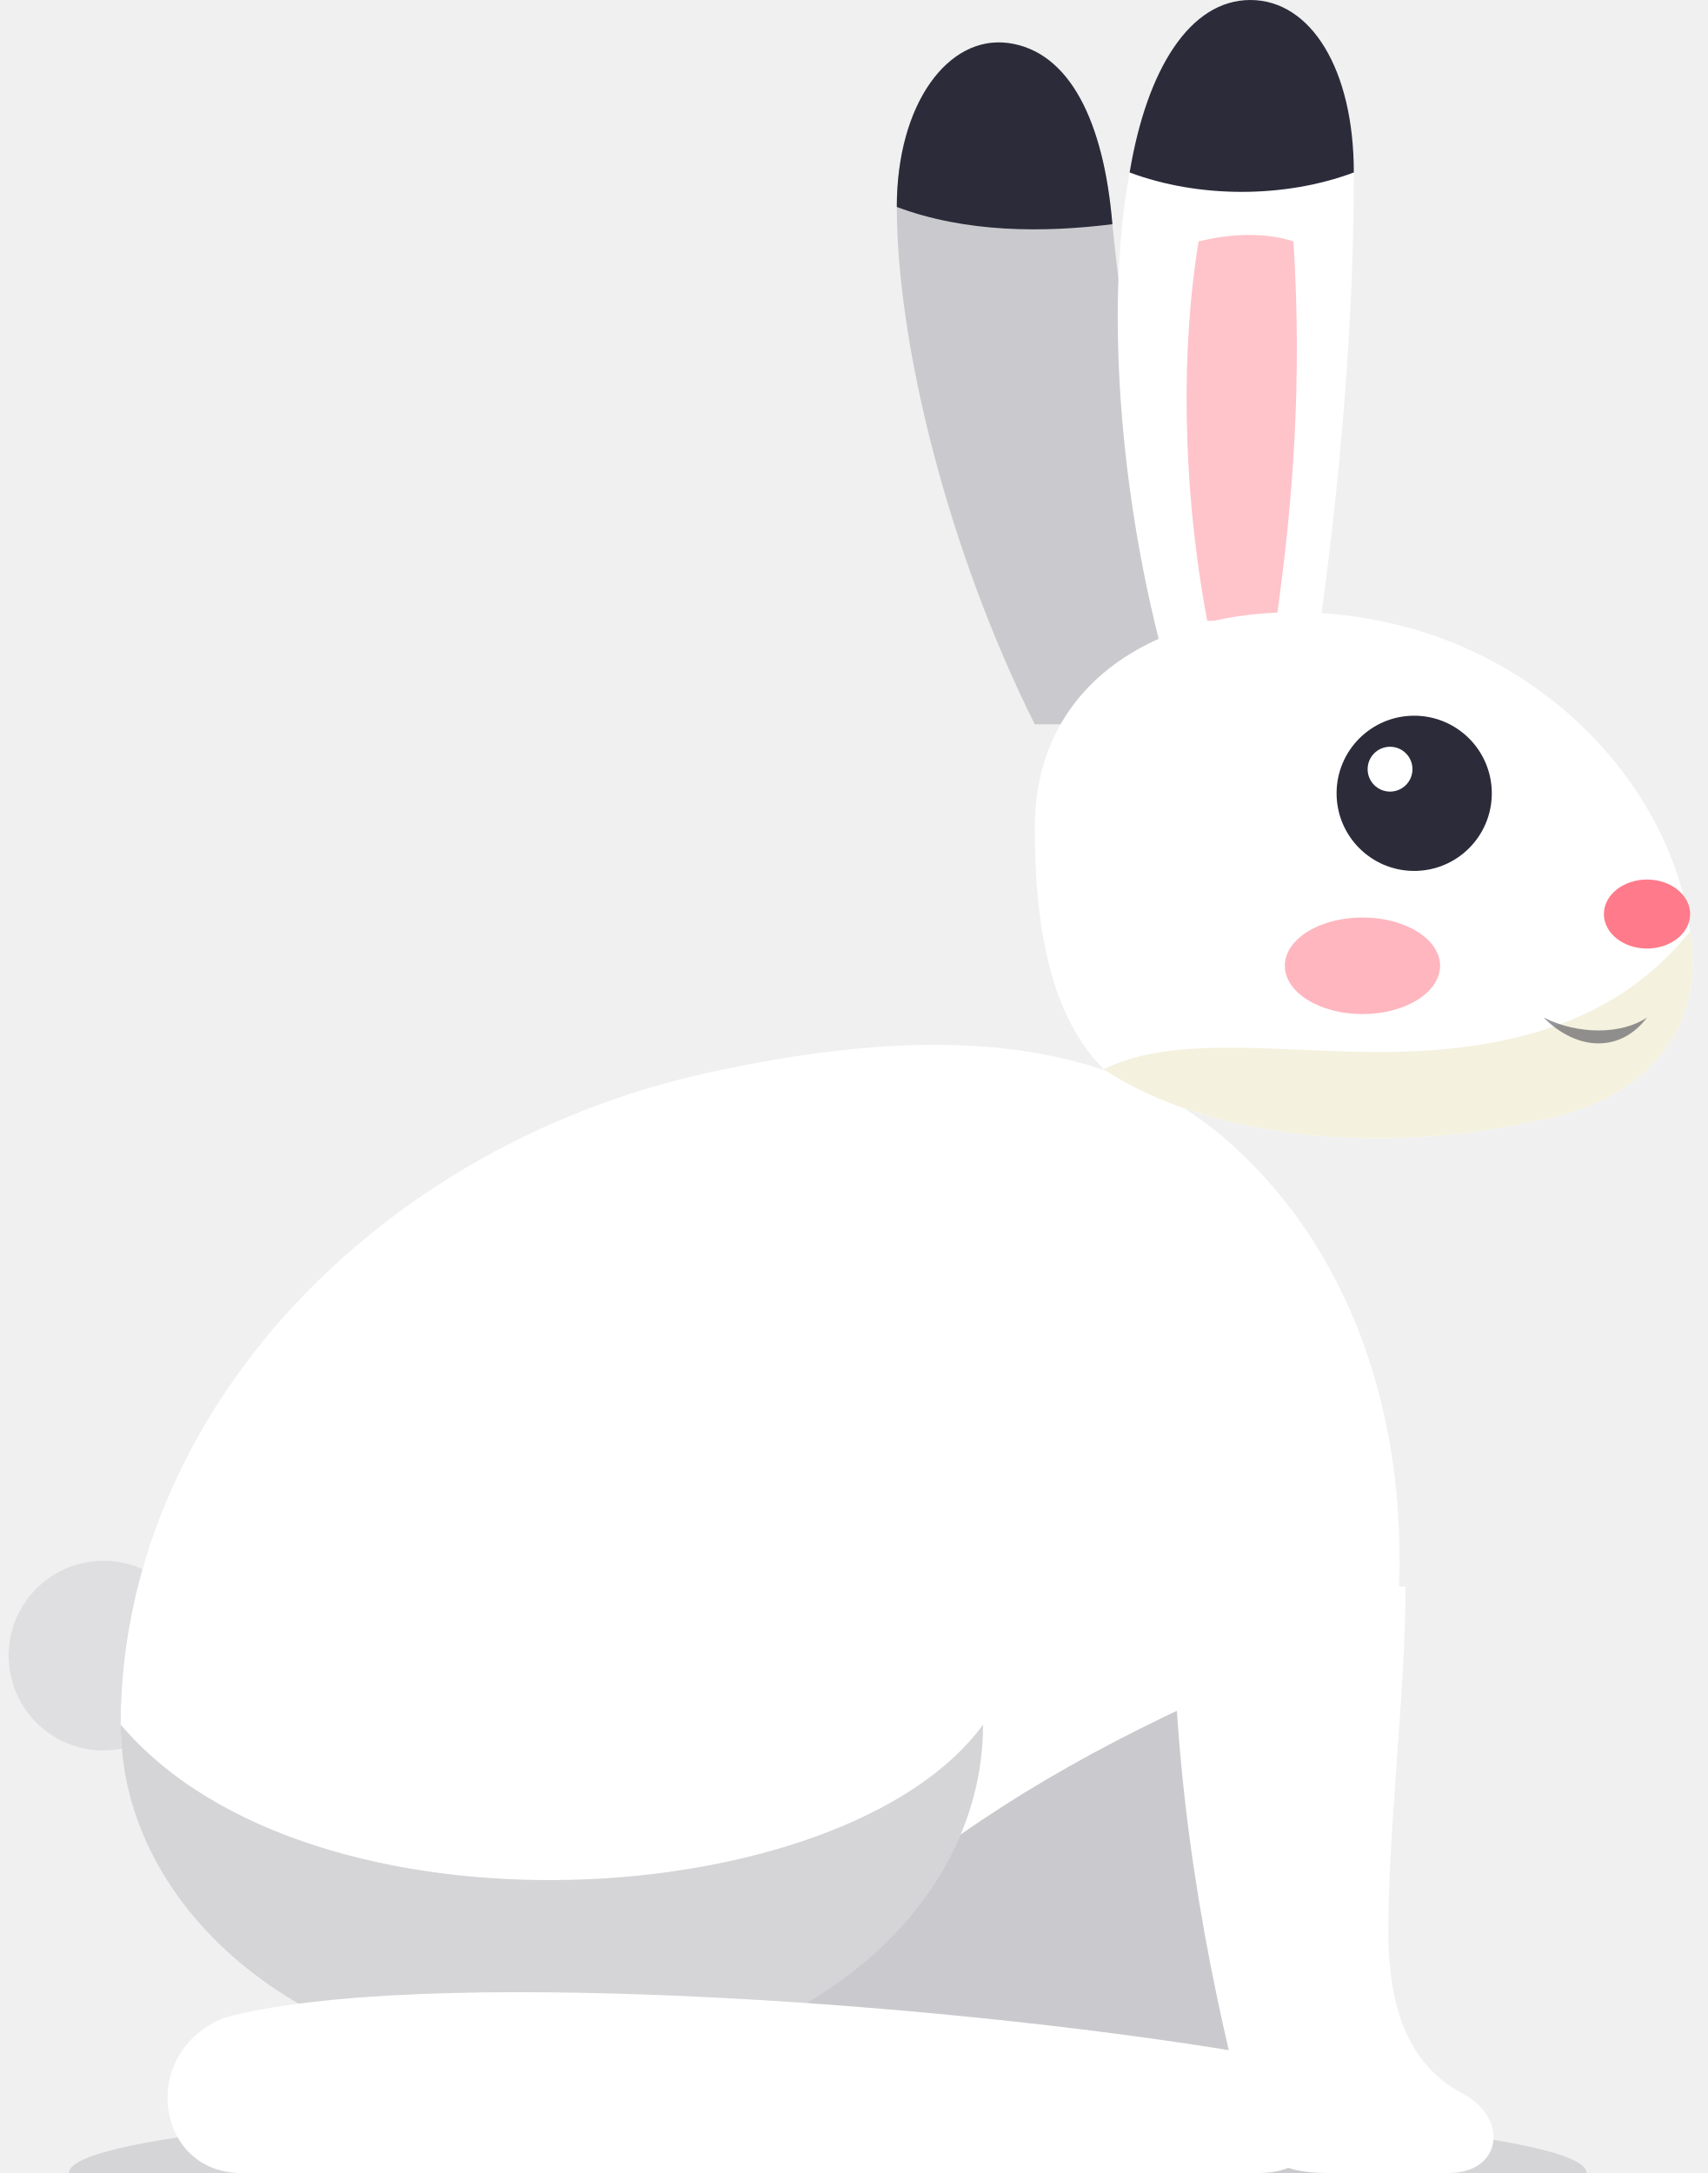
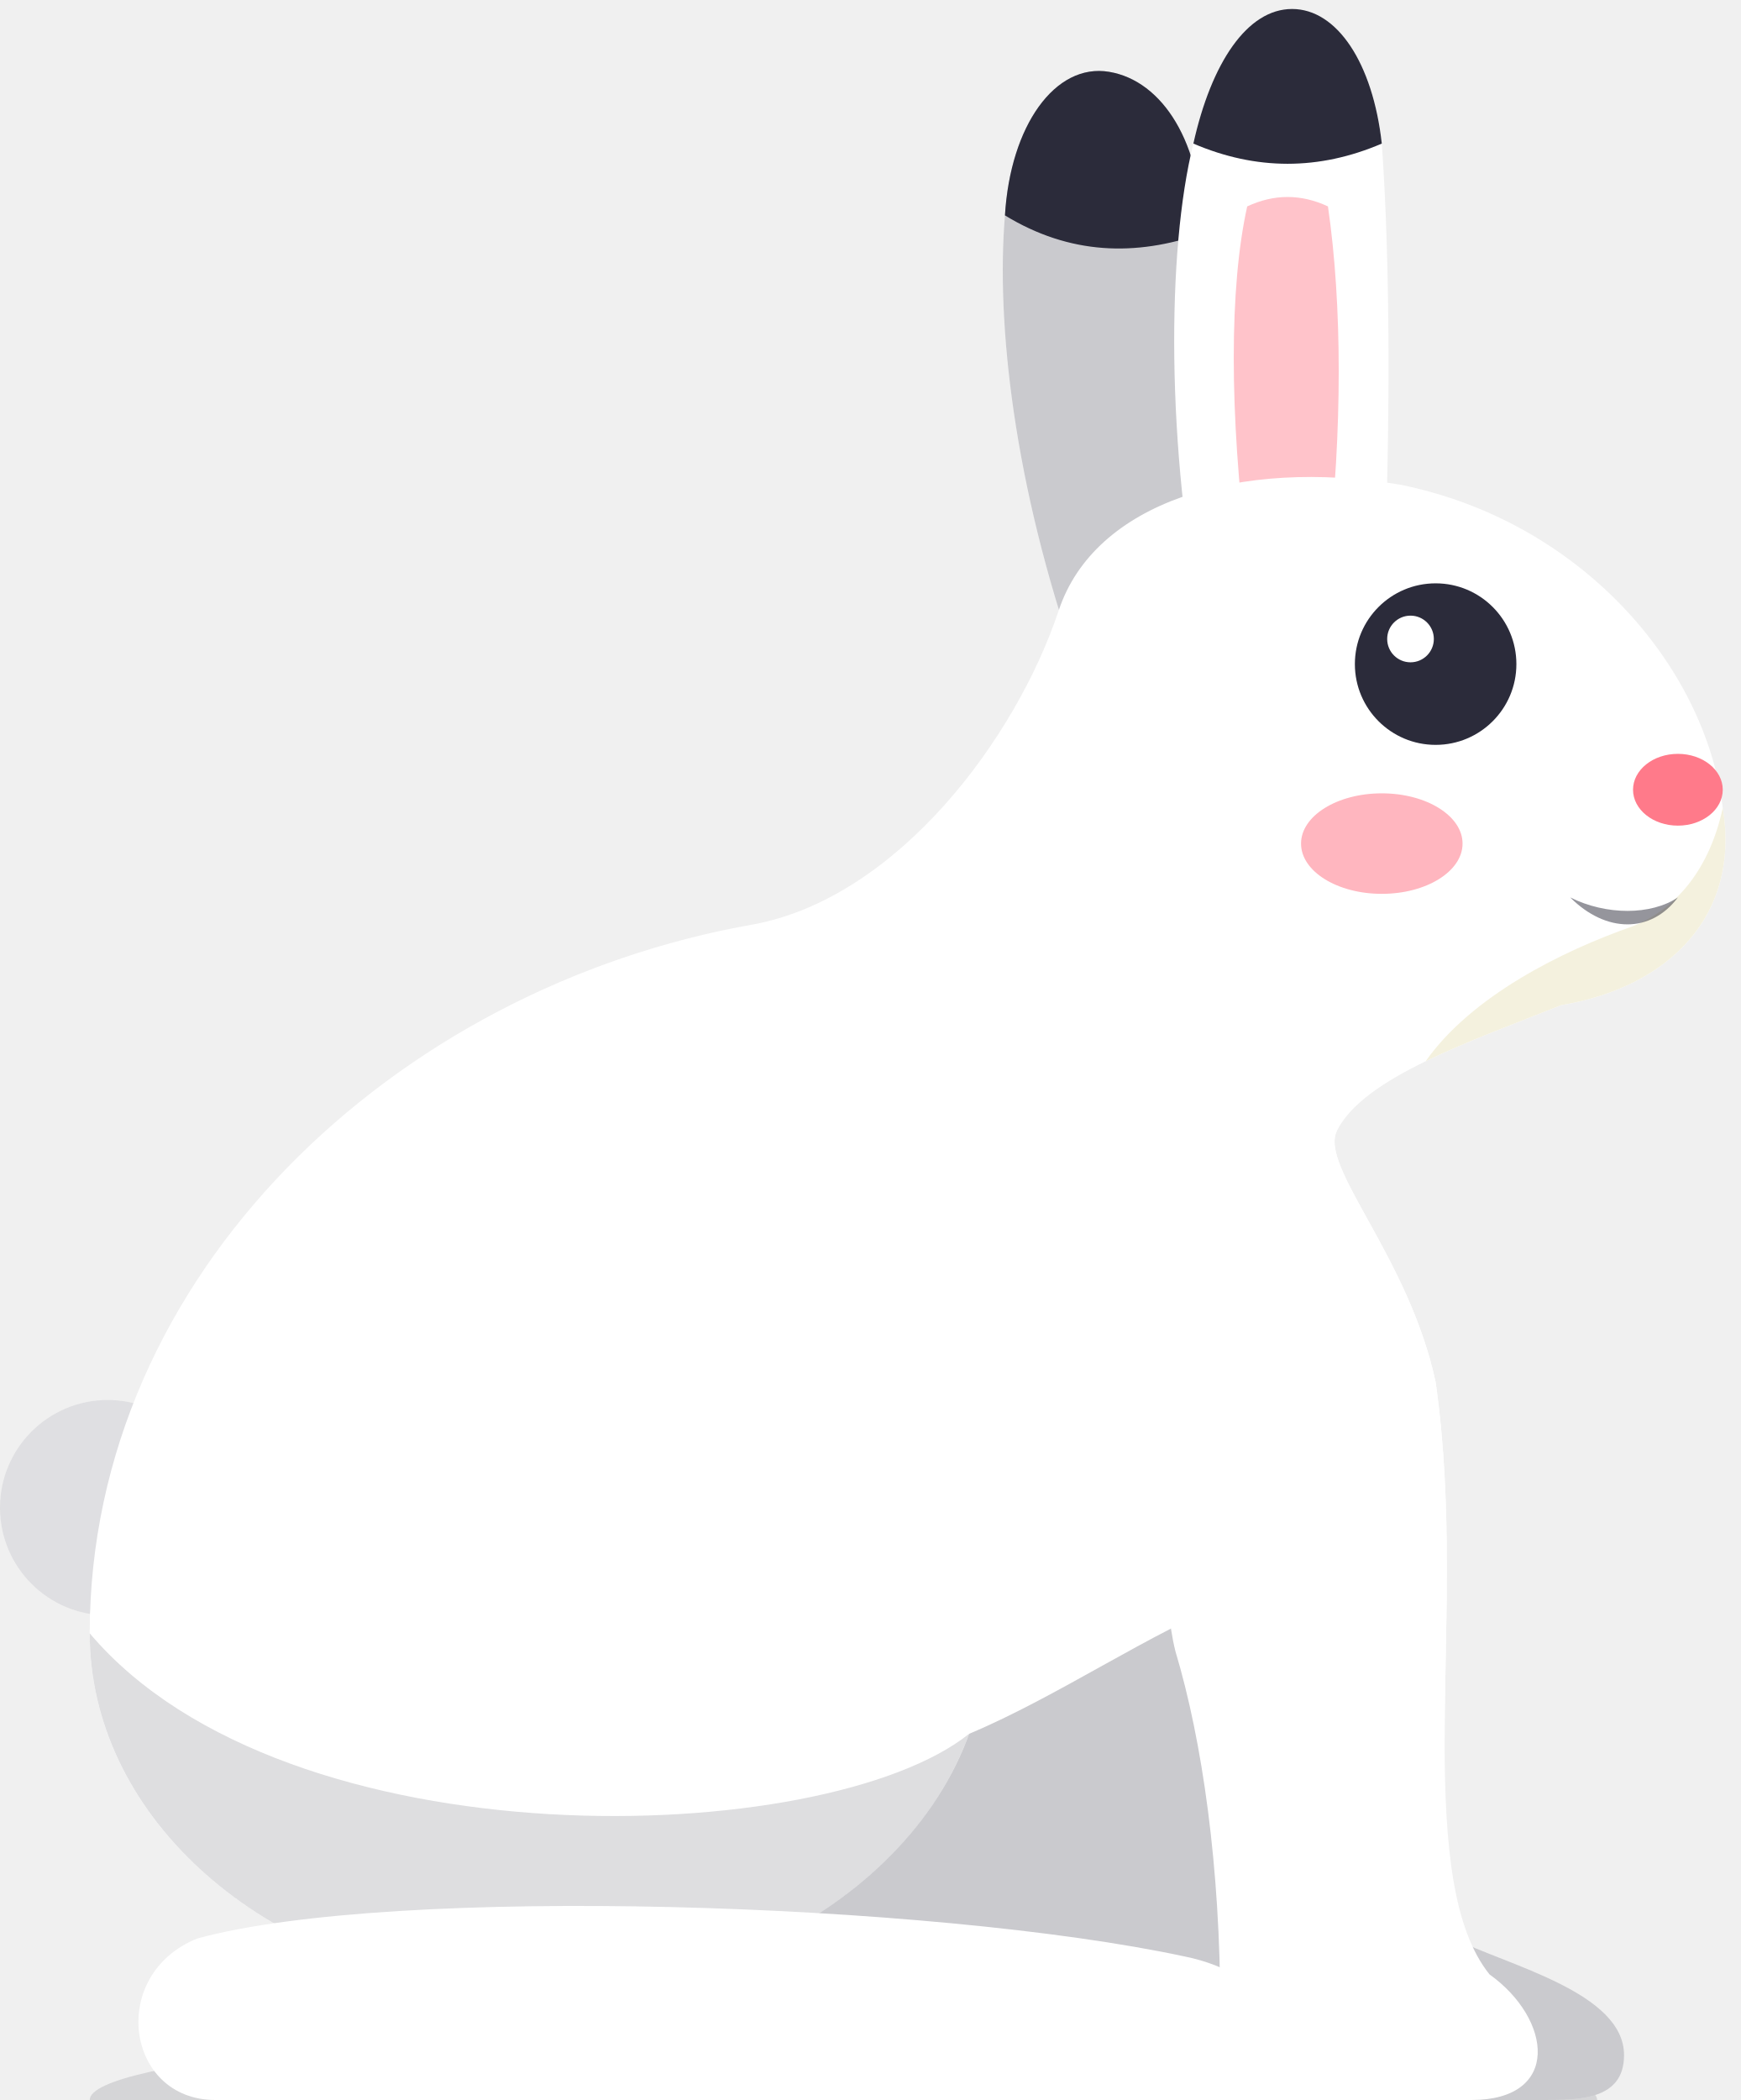
- <svg xmlns="http://www.w3.org/2000/svg" viewBox="6 4 99 126">
-   <ellipse cx="54" cy="130" rx="44" ry="4" fill="#2b2b3a" opacity="0.14" />
+ <svg xmlns="http://www.w3.org/2000/svg" viewBox="8 13 97 117">
+   <ellipse cx="55" cy="130" rx="42" ry="4" fill="#2b2b3a" opacity="0.14" />
  <g class="part-ears" style="transform-box: fill-box; transform-origin: 50% 100%">
-     <path d="M66 46 C 61 36, 58 24, 58 16 C 58 10, 61 6, 64.5 6.5 C 68 7, 70 11, 70.5 17 C 71.5 27, 73.5 36, 75.5 46 Z" fill="#ffffff" />
-     <path d="M66 46 C 61 36, 58 24, 58 16 C 58 10, 61 6, 64.5 6.5 C 68 7, 70 11, 70.5 17 C 71.5 27, 73.5 36, 75.5 46 Z" fill="#2b2b3a" opacity="0.25" />
-     <path d="M58 16 C 58 10, 61 6, 64.5 6.5 C 68 7, 70 11, 70.5 17 C 66.5 17.5, 62 17.5, 58 16 Z" fill="#2b2b3a" />
-     <path d="M74 44 C 71 34, 70 22, 71.5 14 C 72.5 8, 75 4, 78.5 4 C 82 4, 84.5 8, 84.5 14 C 84.5 24, 83.5 34, 82 44 Z" fill="#ffffff" />
-     <path d="M76 40 C 74.5 32, 74.5 24, 75.5 18 C 77.5 17.5, 79.5 17.5, 81 18 C 81.5 26, 81 33, 80 40 Z" fill="#ff7a8a" opacity="0.45" />
-     <path d="M71.5 14 C 72.5 8, 75 4, 78.5 4 C 82 4, 84.5 8, 84.5 14 C 80.5 15.5, 75.5 15.5, 71.5 14 Z" fill="#2b2b3a" />
+     <path d="M68 50 C 64.5 40, 63.5 31, 64 25 C 64.3 20, 66.8 16.5, 69.8 17 C 72.8 17.5, 75 21, 75 26 C 75 33, 76 40, 78 47 Z" fill="#ffffff" />
+     <path d="M68 50 C 64.5 40, 63.5 31, 64 25 C 64.3 20, 66.8 16.5, 69.8 17 C 72.8 17.5, 75 21, 75 26 C 75 33, 76 40, 78 47 Z" fill="#2b2b3a" opacity="0.25" />
+     <path d="M64 25 C 64.3 20, 66.8 16.5, 69.8 17 C 72.8 17.5, 75 21, 75 26 C 71.3 27.3, 67.6 27.2, 64 25 Z" fill="#2b2b3a" />
+     <path d="M75 48 C 73 38, 73 27, 74.5 21 C 75.5 16.5, 77.5 13.5, 80 13.5 C 82.5 13.5, 84.5 16.5, 85 21 C 85.5 28, 85.5 38, 85 48 Z" fill="#ffffff" />
+     <path d="M77.5 44 C 76.5 36, 76.5 29, 77.5 24.5 C 79 23.8, 80.5 23.8, 82 24.5 C 82.8 30, 82.8 37, 82 44 Z" fill="#ff7a8a" opacity="0.45" />
+     <path d="M74.5 21 C 75.5 16.5, 77.5 13.5, 80 13.5 C 82.5 13.5, 84.5 16.5, 85 21 C 81.5 22.5, 78 22.5, 74.5 21 Z" fill="#2b2b3a" />
  </g>
-   <path d="M68 96 C 68 108, 70 118, 72 126 C 72.5 129, 74 130, 77 130 L 82 130 L 80 96 Z" fill="#ffffff" />
-   <path d="M68 96 C 68 108, 70 118, 72 126 C 72.5 129, 74 130, 77 130 L 82 130 L 80 96 Z" fill="#2b2b3a" opacity="0.25" />
-   <circle cx="12" cy="100" r="5.5" fill="#ffffff" />
-   <circle cx="12" cy="100" r="5.5" fill="#2b2b3a" opacity="0.15" />
-   <path d="M13 104 C 13 86, 28 70, 48 66 C 60 63.5, 70 64, 77 70 C 84 76, 88 86, 87 98 C 86 110, 82 120, 76 124 L 38 124 A25 20 0 0 1 13 104 Z" fill="#ffffff" />
-   <path d="M87 98 C 86 110, 82 120, 76 124 L 48 124 C 56 112, 70 104, 87 98 Z" fill="#2b2b3a" opacity="0.25" />
+   <path d="M80 104 L 87 104 C 87 112, 87.5 118, 89 121 C 92 122.5, 98.5 124, 98.5 127.5 C 98.5 130, 96 130, 94 130 L 82 130 Z" fill="#ffffff" />
+   <path d="M80 104 L 87 104 C 87 112, 87.5 118, 89 121 C 92 122.5, 98.5 124, 98.5 127.5 C 98.5 130, 96 130, 94 130 L 82 130 Z" fill="#2b2b3a" opacity="0.25" />
+   <circle cx="14" cy="97" r="6" fill="#ffffff" />
+   <circle cx="14" cy="97" r="6" fill="#2b2b3a" opacity="0.15" />
+   <path d="M13 104 C 13 84, 30 68, 50 64.5 C 58 63, 64.6 54.2, 67 47 C 69 41, 77 38.5, 86 40 C 96 42, 103 50, 104 58 C 105 64, 101 68, 95 69 C 92.5 70, 89.75 71, 87.44 72.13 C 85.13 73.25, 83.25 74.5, 82.5 76 C 81.5 78, 86.5 83, 88 90 C 89 97, 88.5 104, 88.5 110 L 80 112 L 79 124 L 38 124 A 25 20 0 0 1 13 104 Z" fill="#ffffff" />
+   <path d="M104 58 C 105 64, 101 68, 95 69 C 92.5 70, 89.75 71, 87.44 72.13 C 90 68.5, 95 66, 99 64.6 C 101.5 63.6, 103.3 61.3, 104 58 Z" fill="#f4f1de" />
+   <path d="M50 124 C 54 116, 56 112, 62 109.6 C 67 107.5, 72 104, 77 102 L 80 112 L 80 124 Z" fill="#2b2b3a" opacity="0.25" />
  <ellipse cx="38" cy="104" rx="25" ry="20" fill="#ffffff" />
-   <path d="M13 104 A25 20 0 0 0 63 104 C 55 115, 24 117, 13 104 Z" fill="#2b2b3a" opacity="0.2" />
-   <path d="M20 130 C 15 130, 14 123, 19 121 C 30 118, 60 120, 78 123 C 83 124, 84 130, 79 130 Z" fill="#ffffff" />
-   <path d="M74 96 C 74 108, 76 118, 78 126 C 78.5 129, 80 130, 83 130 L 90 130 C 93 130, 93.5 127, 91 125.5 C 88 124, 86.5 121, 86.5 116 C 86.5 110, 87.5 102, 87.5 96 Z" fill="#ffffff" />
-   <path d="M66 52 C 66 42, 76 38, 86 40 C 96 42, 103 50, 104 58 C 105 64, 101 68, 95 69 C 86 71, 76 70, 70 66 C 67 63, 66 58, 66 52 Z" fill="#ffffff" />
-   <path d="M70 66 C 76 70, 86 71, 95 69 C 101 68, 105 64, 104 58 C 100 63, 94 65, 86 65 C 80 65, 74 64, 70 66 Z" fill="#f4f1de" />
+   <path d="M13 104 A 25 20 0 0 0 62 109.6 C 54 116, 24 117, 13 104 Z" fill="#2b2b3a" opacity="0.16" />
+   <path d="M20 130 C 15 130, 14 123, 19 121 C 30 118, 60 119, 74 122 C 79 123, 81 127, 81 129 C 81 130, 80 130, 79 130 Z" fill="#ffffff" />
+   <path d="M82.5 76 C 81.5 78, 86.5 83, 88 90 C 89 97, 88.5 104, 88.5 110 C 88.5 116, 89 120.5, 91 123 C 94.5 125.5, 95 130, 90 130 L 79 130 C 76.5 130, 76 128, 76 125 C 76 117, 75 110, 73.5 105 C 72 99, 74 86, 82.5 76 Z" fill="#ffffff" />
  <ellipse cx="101.5" cy="57" rx="2.5" ry="2" fill="#ff7a8a" />
  <circle cx="88" cy="50" r="4.5" fill="#2b2b3a" />
  <circle cx="86.6" cy="48.6" r="1.3" fill="#ffffff" />
  <ellipse cx="85" cy="60" rx="4.5" ry="2.8" fill="#ff7a8a" opacity="0.55" />
  <path d="M95.5 63 C 97.5 65, 100 65, 101.5 63 C 100 64, 97.5 64, 95.5 63 Z" fill="#2b2b3a" opacity="0.5" />
</svg>
